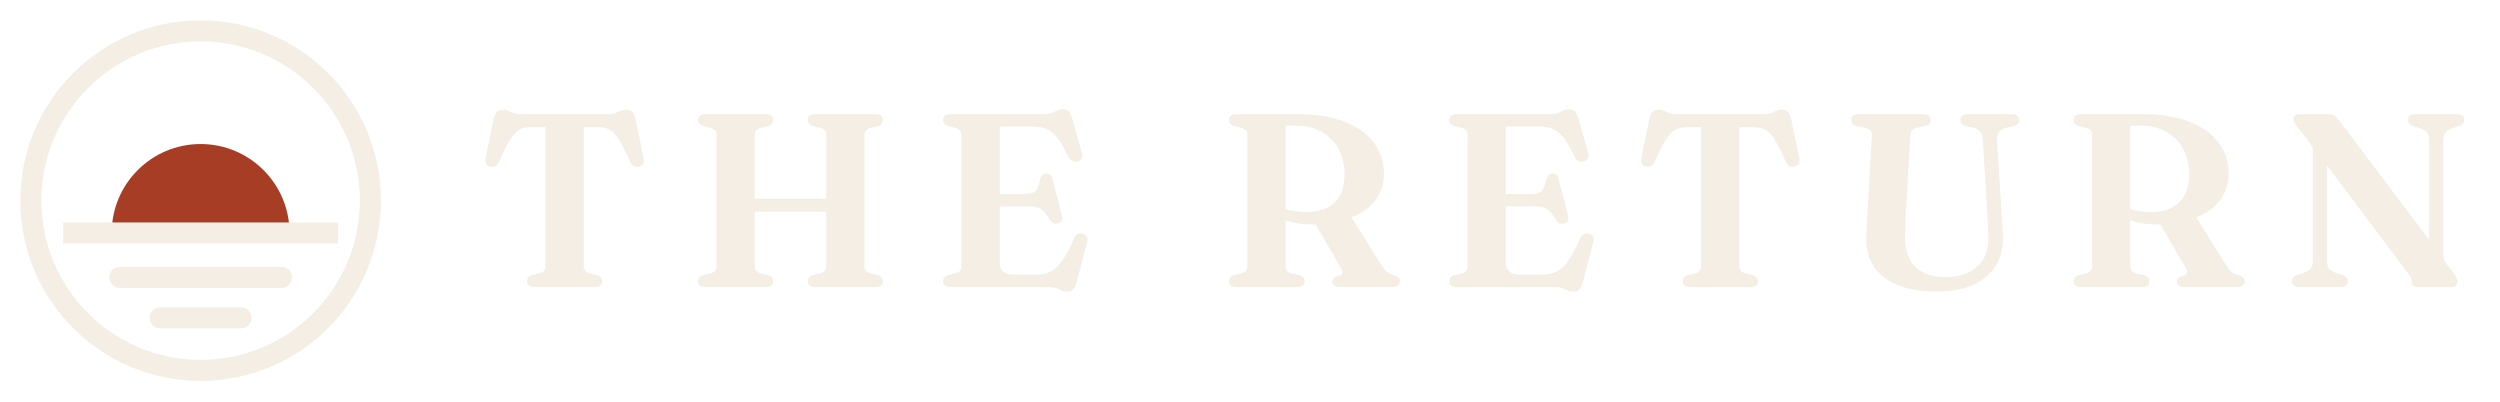
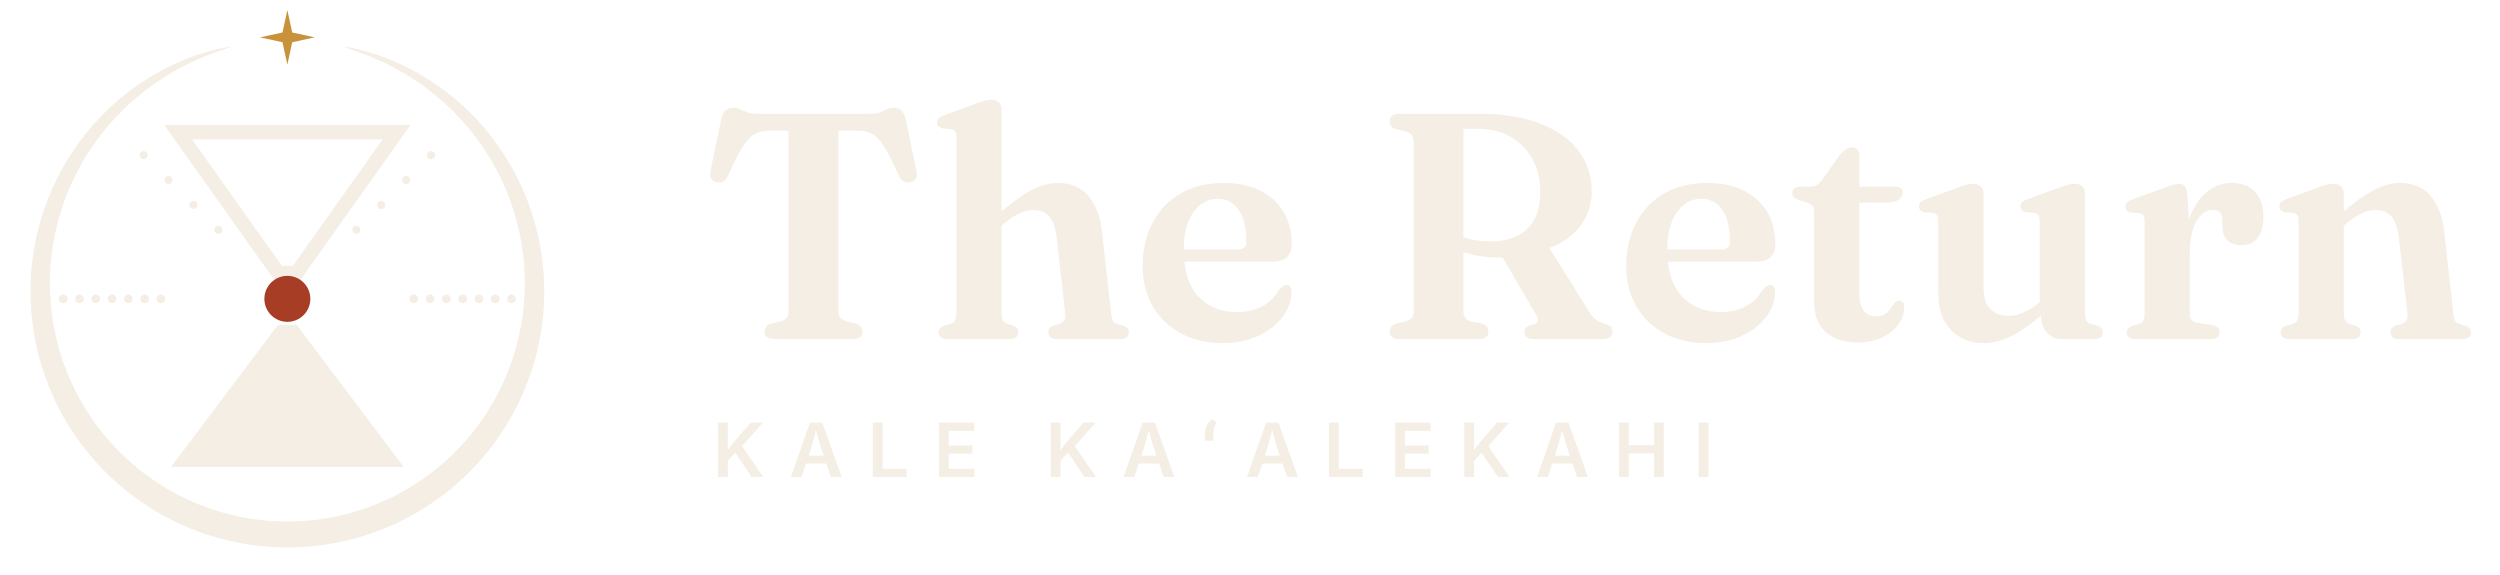
- <svg xmlns="http://www.w3.org/2000/svg" width="648" height="104" viewBox="0 0 648 104">
-   <circle cx="52" cy="52.0" r="44" fill="none" stroke="#F4EEE4" stroke-width="5.448" />
-   <path d="M28.952 60.381 A23.048 23.048 0 0 1 75.048 60.381 Z" fill="#A63D24" />
-   <line x1="16.381" y1="60.381" x2="87.619" y2="60.381" stroke="#F4EEE4" stroke-width="5.448" />
-   <line x1="31.048" y1="71.905" x2="72.952" y2="71.905" stroke="#F4EEE4" stroke-width="5.448" stroke-linecap="round" />
-   <line x1="41.524" y1="82.381" x2="62.476" y2="82.381" stroke="#F4EEE4" stroke-width="5.448" stroke-linecap="round" />
-   <path transform="translate(124,74.4)" d="M11.072 -44.8H33.6Q34.784 -44.8 35.552 -45.104Q36.32 -45.408 36.912 -45.696Q37.504 -45.984 38.208 -45.984Q39.264 -45.984 39.808 -45.472Q40.352 -44.96 40.672 -43.744L42.816 -33.408Q43.008 -32.512 42.688 -31.936Q42.368 -31.36 41.6 -31.2Q40.864 -31.072 40.304 -31.344Q39.744 -31.616 39.36 -32.416Q37.696 -36.16 36.496 -38.096Q35.296 -40.032 34.096 -40.736Q32.896 -41.44 31.2 -41.44H27.296V-5.344Q27.296 -4.64 27.712 -4.192Q28.128 -3.744 28.896 -3.52L30.72 -3.104Q32.064 -2.688 32.064 -1.472Q32.064 0.0 30.112 0.0H14.528Q13.568 0.0 13.088 -0.4Q12.608 -0.8 12.608 -1.472Q12.608 -2.688 13.952 -3.104L15.776 -3.52Q16.576 -3.744 16.976 -4.192Q17.376 -4.64 17.376 -5.344V-41.44H13.472Q11.808 -41.44 10.592 -40.736Q9.376 -40.032 8.176 -38.096Q6.976 -36.16 5.312 -32.416Q4.928 -31.616 4.368 -31.344Q3.808 -31.072 3.072 -31.2Q2.304 -31.36 2.0 -31.936Q1.696 -32.512 1.856 -33.408L4.0 -43.744Q4.32 -44.96 4.864 -45.472Q5.408 -45.984 6.464 -45.984Q7.168 -45.984 7.76 -45.696Q8.352 -45.408 9.12 -45.104Q9.888 -44.8 11.072 -44.8Z M71.616 -5.344Q71.616 -4.64 72.032 -4.192Q72.448 -3.744 73.216 -3.52L75.04 -3.104Q76.384 -2.688 76.384 -1.472Q76.384 -0.8 75.92 -0.4Q75.456 0.0 74.464 0.0H58.88Q57.888 0.0 57.424 -0.4Q56.96 -0.8 56.96 -1.472Q56.96 -2.688 58.304 -3.104L60.128 -3.52Q60.928 -3.744 61.328 -4.192Q61.728 -4.64 61.728 -5.344V-39.456Q61.728 -40.16 61.328 -40.608Q60.928 -41.056 60.128 -41.28L58.304 -41.696Q56.96 -42.112 56.96 -43.328Q56.96 -44.032 57.424 -44.416Q57.888 -44.8 58.88 -44.8H74.464Q75.456 -44.8 75.92 -44.416Q76.384 -44.032 76.384 -43.328Q76.384 -42.112 75.04 -41.696L73.216 -41.28Q72.448 -41.056 72.032 -40.608Q71.616 -40.16 71.616 -39.456V-22.88H90.144V-39.456Q90.144 -40.16 89.744 -40.608Q89.344 -41.056 88.544 -41.28L86.72 -41.696Q85.376 -42.112 85.376 -43.328Q85.376 -44.032 85.856 -44.416Q86.336 -44.8 87.328 -44.8H102.912Q103.904 -44.8 104.368 -44.416Q104.832 -44.032 104.832 -43.328Q104.832 -42.112 103.488 -41.696L101.664 -41.28Q100.896 -41.056 100.48 -40.608Q100.064 -40.16 100.064 -39.456V-5.344Q100.064 -4.64 100.48 -4.192Q100.896 -3.744 101.664 -3.52L103.488 -3.104Q104.832 -2.688 104.832 -1.472Q104.832 -0.8 104.368 -0.4Q103.904 0.0 102.912 0.0H87.328Q86.336 0.0 85.856 -0.4Q85.376 -0.8 85.376 -1.472Q85.376 -2.688 86.72 -3.104L88.544 -3.52Q89.344 -3.744 89.744 -4.192Q90.144 -4.64 90.144 -5.344V-19.552H71.616Z M120.448 -43.328Q120.448 -44.032 120.928 -44.416Q121.408 -44.8 122.4 -44.8H146.72Q147.872 -44.8 148.624 -45.12Q149.376 -45.44 150.032 -45.76Q150.688 -46.08 151.552 -46.08Q152.512 -46.08 153.008 -45.536Q153.504 -44.992 153.888 -43.744L156.448 -34.752Q156.672 -33.952 156.416 -33.408Q156.16 -32.864 155.456 -32.64Q154.656 -32.384 154.016 -32.672Q153.376 -32.96 152.96 -33.76Q151.744 -36.256 150.704 -37.808Q149.664 -39.36 148.608 -40.176Q147.552 -40.992 146.32 -41.296Q145.088 -41.6 143.456 -41.6H135.136V-24.096H141.568Q143.552 -24.096 144.368 -24.864Q145.184 -25.632 145.6 -27.872Q145.792 -28.64 146.192 -29.024Q146.592 -29.408 147.2 -29.44Q148.416 -29.504 148.768 -28.064L151.232 -18.56Q151.424 -17.728 151.216 -17.232Q151.008 -16.736 150.336 -16.512Q149.696 -16.32 149.136 -16.512Q148.576 -16.704 148.192 -17.312Q147.328 -18.784 146.576 -19.568Q145.824 -20.352 144.896 -20.64Q143.968 -20.928 142.528 -20.928H135.136V-6.368Q135.136 -4.768 136.032 -3.984Q136.928 -3.2 138.752 -3.2H144.384Q146.56 -3.2 148.16 -3.92Q149.76 -4.64 151.216 -6.672Q152.672 -8.704 154.432 -12.704Q154.752 -13.44 155.296 -13.696Q155.84 -13.952 156.544 -13.856Q157.344 -13.728 157.68 -13.152Q158.016 -12.576 157.792 -11.712L155.04 -1.184Q154.72 0.032 154.176 0.608Q153.632 1.184 152.576 1.184Q151.84 1.184 151.184 0.88Q150.528 0.576 149.76 0.288Q148.992 0.0 147.872 0.0H122.4Q121.408 0.0 120.928 -0.4Q120.448 -0.8 120.448 -1.472Q120.448 -2.688 121.792 -3.104L123.616 -3.52Q124.416 -3.744 124.816 -4.192Q125.216 -4.64 125.216 -5.344V-39.456Q125.216 -40.16 124.816 -40.608Q124.416 -41.056 123.616 -41.28L121.792 -41.696Q120.448 -42.112 120.448 -43.328Z  M234.72 -29.408Q234.72 -26.336 233.344 -23.84Q231.968 -21.344 229.44 -19.68Q228.032 -18.72 226.304 -18.112L234.24 -5.376Q234.848 -4.448 235.472 -3.936Q236.096 -3.424 237.152 -3.104Q238.144 -2.816 238.496 -2.448Q238.848 -2.08 238.848 -1.472Q238.848 -0.8 238.352 -0.4Q237.856 0.0 236.864 0.0H223.232Q221.344 0.0 221.344 -1.472Q221.344 -1.888 221.568 -2.176Q221.792 -2.464 222.272 -2.688L223.2 -2.944Q223.904 -3.232 224.0 -3.68Q224.096 -4.128 223.616 -4.928L217.024 -16.224Q216.672 -16.224 216.32 -16.224Q214.336 -16.224 212.528 -16.496Q210.72 -16.768 209.216 -17.312V-5.344Q209.216 -4.64 209.568 -4.192Q209.92 -3.744 210.624 -3.52L212.832 -3.104Q213.6 -2.816 213.888 -2.448Q214.176 -2.08 214.176 -1.472Q214.176 0.0 212.256 0.0H196.48Q195.488 0.0 195.024 -0.4Q194.56 -0.8 194.56 -1.472Q194.56 -2.688 195.904 -3.104L197.728 -3.52Q198.496 -3.744 198.912 -4.192Q199.328 -4.64 199.328 -5.344V-39.456Q199.328 -40.16 198.912 -40.608Q198.496 -41.056 197.728 -41.28L195.904 -41.696Q194.56 -42.112 194.56 -43.328Q194.56 -44.032 195.024 -44.416Q195.488 -44.8 196.48 -44.8H212.384Q219.584 -44.8 224.56 -42.832Q229.536 -40.864 232.128 -37.392Q234.72 -33.92 234.72 -29.408ZM209.216 -20.224Q210.336 -19.84 211.616 -19.648Q213.056 -19.424 214.656 -19.424Q219.296 -19.424 221.904 -21.92Q224.512 -24.416 224.512 -29.28Q224.512 -32.928 222.96 -35.76Q221.408 -38.592 218.608 -40.208Q215.808 -41.824 212.032 -41.824H209.216Z M251.648 -43.328Q251.648 -44.032 252.128 -44.416Q252.608 -44.8 253.6 -44.8H277.92Q279.072 -44.8 279.824 -45.12Q280.576 -45.44 281.232 -45.76Q281.888 -46.08 282.752 -46.08Q283.712 -46.08 284.208 -45.536Q284.704 -44.992 285.088 -43.744L287.648 -34.752Q287.872 -33.952 287.616 -33.408Q287.36 -32.864 286.656 -32.64Q285.856 -32.384 285.216 -32.672Q284.576 -32.96 284.16 -33.76Q282.944 -36.256 281.904 -37.808Q280.864 -39.36 279.808 -40.176Q278.752 -40.992 277.52 -41.296Q276.288 -41.6 274.656 -41.6H266.336V-24.096H272.768Q274.752 -24.096 275.568 -24.864Q276.384 -25.632 276.8 -27.872Q276.992 -28.64 277.392 -29.024Q277.792 -29.408 278.4 -29.44Q279.616 -29.504 279.968 -28.064L282.432 -18.56Q282.624 -17.728 282.416 -17.232Q282.208 -16.736 281.536 -16.512Q280.896 -16.32 280.336 -16.512Q279.776 -16.704 279.392 -17.312Q278.528 -18.784 277.776 -19.568Q277.024 -20.352 276.096 -20.64Q275.168 -20.928 273.728 -20.928H266.336V-6.368Q266.336 -4.768 267.232 -3.984Q268.128 -3.2 269.952 -3.2H275.584Q277.76 -3.2 279.36 -3.92Q280.96 -4.64 282.416 -6.672Q283.872 -8.704 285.632 -12.704Q285.952 -13.44 286.496 -13.696Q287.04 -13.952 287.744 -13.856Q288.544 -13.728 288.88 -13.152Q289.216 -12.576 288.992 -11.712L286.24 -1.184Q285.92 0.032 285.376 0.608Q284.832 1.184 283.776 1.184Q283.04 1.184 282.384 0.88Q281.728 0.576 280.96 0.288Q280.192 0.0 279.072 0.0H253.6Q252.608 0.0 252.128 -0.4Q251.648 -0.8 251.648 -1.472Q251.648 -2.688 252.992 -3.104L254.816 -3.52Q255.616 -3.744 256.016 -4.192Q256.416 -4.64 256.416 -5.344V-39.456Q256.416 -40.16 256.016 -40.608Q255.616 -41.056 254.816 -41.28L252.992 -41.696Q251.648 -42.112 251.648 -43.328Z M310.624 -44.8H333.152Q334.336 -44.8 335.104 -45.104Q335.872 -45.408 336.464 -45.696Q337.056 -45.984 337.76 -45.984Q338.816 -45.984 339.36 -45.472Q339.904 -44.96 340.224 -43.744L342.368 -33.408Q342.56 -32.512 342.24 -31.936Q341.92 -31.36 341.152 -31.2Q340.416 -31.072 339.856 -31.344Q339.296 -31.616 338.912 -32.416Q337.248 -36.16 336.048 -38.096Q334.848 -40.032 333.648 -40.736Q332.448 -41.44 330.752 -41.44H326.848V-5.344Q326.848 -4.64 327.264 -4.192Q327.68 -3.744 328.448 -3.52L330.272 -3.104Q331.616 -2.688 331.616 -1.472Q331.616 0.0 329.664 0.0H314.08Q313.12 0.0 312.64 -0.4Q312.16 -0.8 312.16 -1.472Q312.16 -2.688 313.504 -3.104L315.328 -3.52Q316.128 -3.744 316.528 -4.192Q316.928 -4.64 316.928 -5.344V-41.44H313.024Q311.36 -41.44 310.144 -40.736Q308.928 -40.032 307.728 -38.096Q306.528 -36.16 304.864 -32.416Q304.48 -31.616 303.92 -31.344Q303.36 -31.072 302.624 -31.2Q301.856 -31.36 301.552 -31.936Q301.248 -32.512 301.408 -33.408L303.552 -43.744Q303.872 -44.96 304.416 -45.472Q304.96 -45.984 306.016 -45.984Q306.72 -45.984 307.312 -45.696Q307.904 -45.408 308.672 -45.104Q309.44 -44.8 310.624 -44.8Z M391.104 -19.168 389.952 -38.112Q389.888 -39.488 389.28 -40.256Q388.672 -41.024 387.392 -41.312L385.888 -41.632Q384.896 -41.888 384.512 -42.288Q384.128 -42.688 384.128 -43.328Q384.128 -44.0 384.608 -44.4Q385.088 -44.8 385.984 -44.8H397.536Q398.432 -44.8 398.912 -44.4Q399.392 -44.0 399.392 -43.328Q399.392 -42.656 398.992 -42.272Q398.592 -41.888 397.632 -41.632L396.224 -41.344Q394.624 -40.96 394.08 -40.112Q393.536 -39.264 393.632 -37.888L394.816 -19.2Q394.944 -17.568 395.024 -16.0Q395.104 -14.432 395.136 -12.736Q395.232 -8.736 393.344 -5.6Q391.456 -2.464 387.632 -0.656Q383.808 1.152 377.952 1.152Q371.872 1.152 367.792 -0.544Q363.712 -2.24 361.68 -5.344Q359.648 -8.448 359.712 -12.64Q359.712 -13.408 359.776 -14.56Q359.84 -15.712 359.92 -17.232Q360.0 -18.752 360.128 -20.576L361.184 -39.264Q361.248 -40.192 360.784 -40.656Q360.32 -41.12 359.2 -41.312L357.568 -41.632Q355.808 -42.016 355.808 -43.296Q355.808 -44.0 356.288 -44.4Q356.768 -44.8 357.696 -44.8H374.56Q375.456 -44.8 375.936 -44.4Q376.416 -44.0 376.416 -43.296Q376.416 -42.656 376.016 -42.256Q375.616 -41.856 374.656 -41.632L372.992 -41.312Q372.064 -41.152 371.632 -40.688Q371.2 -40.224 371.136 -39.328L370.08 -20.608Q369.952 -18.4 369.888 -16.576Q369.824 -14.752 369.792 -13.344Q369.728 -7.808 372.496 -5.184Q375.264 -2.56 380.192 -2.56Q383.712 -2.56 386.24 -3.792Q388.768 -5.024 390.112 -7.312Q391.456 -9.6 391.392 -12.768Q391.328 -14.976 391.264 -16.448Q391.2 -17.92 391.104 -19.168Z M453.664 -29.408Q453.664 -26.336 452.288 -23.84Q450.912 -21.344 448.384 -19.68Q446.976 -18.72 445.248 -18.112L453.184 -5.376Q453.792 -4.448 454.416 -3.936Q455.04 -3.424 456.096 -3.104Q457.088 -2.816 457.44 -2.448Q457.792 -2.08 457.792 -1.472Q457.792 -0.8 457.296 -0.4Q456.8 0.0 455.808 0.0H442.176Q440.288 0.0 440.288 -1.472Q440.288 -1.888 440.512 -2.176Q440.736 -2.464 441.216 -2.688L442.144 -2.944Q442.848 -3.232 442.944 -3.68Q443.04 -4.128 442.56 -4.928L435.968 -16.224Q435.616 -16.224 435.264 -16.224Q433.28 -16.224 431.472 -16.496Q429.664 -16.768 428.16 -17.312V-5.344Q428.16 -4.64 428.512 -4.192Q428.864 -3.744 429.568 -3.52L431.776 -3.104Q432.544 -2.816 432.832 -2.448Q433.12 -2.08 433.12 -1.472Q433.12 0.0 431.2 0.0H415.424Q414.432 0.0 413.968 -0.4Q413.504 -0.8 413.504 -1.472Q413.504 -2.688 414.848 -3.104L416.672 -3.52Q417.44 -3.744 417.856 -4.192Q418.272 -4.64 418.272 -5.344V-39.456Q418.272 -40.16 417.856 -40.608Q417.44 -41.056 416.672 -41.28L414.848 -41.696Q413.504 -42.112 413.504 -43.328Q413.504 -44.032 413.968 -44.416Q414.432 -44.8 415.424 -44.8H431.328Q438.528 -44.8 443.504 -42.832Q448.48 -40.864 451.072 -37.392Q453.664 -33.92 453.664 -29.408ZM428.16 -20.224Q429.28 -19.84 430.56 -19.648Q432 -19.424 433.6 -19.424Q438.24 -19.424 440.848 -21.92Q443.456 -24.416 443.456 -29.28Q443.456 -32.928 441.904 -35.76Q440.352 -38.592 437.552 -40.208Q434.752 -41.824 430.976 -41.824H428.16Z M484.576 -1.472Q484.576 -0.8 484.112 -0.416Q483.648 -0.032 482.624 0.0H472Q471.008 -0.032 470.512 -0.416Q470.016 -0.8 470.016 -1.472Q470.016 -2.592 471.424 -3.136L472.928 -3.584Q474.4 -4.128 474.944 -4.8Q475.488 -5.472 475.488 -6.976V-34.816Q475.488 -35.84 475.232 -36.48Q474.976 -37.12 474.048 -38.24L471.36 -41.632Q470.848 -42.336 470.656 -42.72Q470.464 -43.104 470.464 -43.488Q470.464 -44.128 470.896 -44.464Q471.328 -44.8 472.064 -44.8H479.392Q480.352 -44.8 480.976 -44.464Q481.6 -44.128 482.272 -43.232L505.632 -12.224V-37.824Q505.632 -39.296 505.136 -39.984Q504.64 -40.672 503.072 -41.216L501.568 -41.664Q500.16 -42.272 500.16 -43.328Q500.16 -44.032 500.64 -44.416Q501.12 -44.8 502.112 -44.8H512.736Q513.76 -44.8 514.24 -44.416Q514.72 -44.032 514.72 -43.328Q514.72 -42.24 513.312 -41.664L511.808 -41.216Q510.336 -40.704 509.808 -40.032Q509.28 -39.36 509.28 -37.824V-9.152Q509.28 -8.128 509.456 -7.392Q509.632 -6.656 510.112 -6.016L512.096 -3.424Q512.672 -2.624 512.816 -2.224Q512.96 -1.824 512.96 -1.408Q512.96 -0.768 512.512 -0.384Q512.064 0.0 511.264 0.0H502.752Q501.216 0.0 501.216 -1.216Q501.216 -1.728 501.024 -2.192Q500.832 -2.656 499.904 -3.904L479.136 -31.552V-6.976Q479.136 -5.536 479.632 -4.848Q480.128 -4.16 481.664 -3.584L483.168 -3.136Q484.576 -2.56 484.576 -1.472Z" fill="#F4EEE4" />
+ <svg xmlns="http://www.w3.org/2000/svg" width="870" height="200" viewBox="0 0 870 200">
+   <g transform="translate(0,0) scale(1.0)">
+     <circle cx="22.00" cy="104.00" r="1.5" fill="#F4EEE4" />
+     <circle cx="27.67" cy="104.00" r="1.5" fill="#F4EEE4" />
+     <circle cx="33.33" cy="104.00" r="1.5" fill="#F4EEE4" />
+     <circle cx="39.00" cy="104.00" r="1.5" fill="#F4EEE4" />
+     <circle cx="44.67" cy="104.00" r="1.5" fill="#F4EEE4" />
+     <circle cx="50.33" cy="104.00" r="1.5" fill="#F4EEE4" />
+     <circle cx="56.00" cy="104.00" r="1.5" fill="#F4EEE4" />
+     <circle cx="144.00" cy="104.00" r="1.5" fill="#F4EEE4" />
+     <circle cx="149.67" cy="104.00" r="1.5" fill="#F4EEE4" />
+     <circle cx="155.33" cy="104.00" r="1.5" fill="#F4EEE4" />
+     <circle cx="161.00" cy="104.00" r="1.5" fill="#F4EEE4" />
+     <circle cx="166.67" cy="104.00" r="1.5" fill="#F4EEE4" />
+     <circle cx="172.33" cy="104.00" r="1.5" fill="#F4EEE4" />
+     <circle cx="178.00" cy="104.00" r="1.5" fill="#F4EEE4" />
+     <circle cx="50.00" cy="54.00" r="1.4" fill="#F4EEE4" />
+     <circle cx="58.67" cy="62.67" r="1.4" fill="#F4EEE4" />
+     <circle cx="67.33" cy="71.33" r="1.4" fill="#F4EEE4" />
+     <circle cx="76.00" cy="80.00" r="1.4" fill="#F4EEE4" />
+     <circle cx="150.00" cy="54.00" r="1.4" fill="#F4EEE4" />
+     <circle cx="141.33" cy="62.67" r="1.4" fill="#F4EEE4" />
+     <circle cx="132.67" cy="71.33" r="1.4" fill="#F4EEE4" />
+     <circle cx="124.00" cy="80.00" r="1.4" fill="#F4EEE4" />
+     <path d="M119.35,16.20 L121.43,16.49 L123.49,16.90 L125.53,17.39 L127.56,17.94 L129.58,18.54 L131.59,19.20 L133.57,19.91 L135.54,20.67 L137.49,21.49 L139.42,22.35 L141.33,23.27 L143.22,24.23 L145.08,25.24 L146.92,26.30 L148.73,27.41 L150.52,28.56 L152.28,29.76 L154.01,31.00 L155.71,32.28 L157.37,33.61 L159.01,34.98 L160.61,36.39 L162.18,37.84 L163.71,39.33 L165.21,40.86 L166.67,42.42 L168.09,44.02 L169.47,45.66 L170.81,47.33 L172.11,49.04 L173.37,50.78 L174.58,52.55 L175.75,54.35 L176.88,56.18 L177.97,58.03 L179.00,59.92 L180.00,61.83 L180.94,63.77 L181.84,65.72 L182.69,67.71 L183.49,69.71 L184.24,71.73 L184.94,73.77 L185.59,75.83 L186.20,77.91 L186.75,80.00 L187.25,82.10 L187.69,84.22 L188.09,86.35 L188.43,88.49 L188.72,90.64 L188.96,92.79 L189.15,94.95 L189.28,97.12 L189.36,99.29 L189.38,101.46 L189.36,103.63 L189.28,105.80 L189.14,107.97 L188.96,110.14 L188.71,112.30 L188.42,114.45 L188.07,116.60 L187.67,118.74 L187.22,120.87 L186.72,122.99 L186.16,125.10 L185.55,127.19 L184.89,129.27 L184.18,131.34 L183.42,133.38 L182.61,135.41 L181.75,137.41 L180.84,139.40 L179.88,141.36 L178.87,143.30 L177.82,145.22 L176.72,147.10 L175.57,148.97 L174.38,150.80 L173.14,152.60 L171.86,154.38 L170.53,156.12 L169.16,157.83 L167.75,159.50 L166.30,161.14 L164.81,162.75 L163.28,164.32 L161.71,165.85 L160.10,167.34 L158.46,168.79 L156.78,170.20 L155.07,171.57 L153.32,172.90 L151.54,174.18 L149.73,175.42 L147.89,176.62 L146.02,177.77 L144.13,178.88 L142.20,179.93 L140.26,180.95 L138.28,181.91 L136.28,182.82 L134.27,183.69 L132.23,184.50 L130.17,185.27 L128.09,185.98 L125.99,186.65 L123.88,187.26 L121.76,187.82 L119.62,188.32 L117.47,188.78 L115.31,189.18 L113.14,189.53 L110.96,189.83 L108.78,190.07 L106.59,190.26 L104.39,190.39 L102.20,190.47 L100.00,190.50 L97.80,190.47 L95.61,190.39 L93.41,190.26 L91.22,190.07 L89.04,189.83 L86.86,189.53 L84.69,189.18 L82.53,188.78 L80.38,188.32 L78.24,187.82 L76.12,187.26 L74.01,186.65 L71.91,185.98 L69.83,185.27 L67.77,184.50 L65.73,183.69 L63.72,182.82 L61.72,181.91 L59.74,180.95 L57.80,179.93 L55.87,178.88 L53.98,177.77 L52.11,176.62 L50.27,175.42 L48.46,174.18 L46.68,172.90 L44.93,171.57 L43.22,170.20 L41.54,168.79 L39.90,167.34 L38.29,165.85 L36.72,164.32 L35.19,162.75 L33.70,161.14 L32.25,159.50 L30.84,157.83 L29.47,156.12 L28.14,154.38 L26.86,152.60 L25.62,150.80 L24.43,148.97 L23.28,147.10 L22.18,145.22 L21.13,143.30 L20.12,141.36 L19.16,139.40 L18.25,137.41 L17.39,135.41 L16.58,133.38 L15.82,131.34 L15.11,129.27 L14.45,127.19 L13.84,125.10 L13.28,122.99 L12.78,120.87 L12.33,118.74 L11.93,116.60 L11.58,114.45 L11.29,112.30 L11.04,110.14 L10.86,107.97 L10.72,105.80 L10.64,103.63 L10.62,101.46 L10.64,99.29 L10.72,97.12 L10.85,94.95 L11.04,92.79 L11.28,90.64 L11.57,88.49 L11.91,86.35 L12.31,84.22 L12.75,82.10 L13.25,80.00 L13.80,77.91 L14.41,75.83 L15.06,73.77 L15.76,71.73 L16.51,69.71 L17.31,67.71 L18.16,65.72 L19.06,63.77 L20.00,61.83 L21.00,59.92 L22.03,58.03 L23.12,56.18 L24.25,54.35 L25.42,52.55 L26.63,50.78 L27.89,49.04 L29.19,47.33 L30.53,45.66 L31.91,44.02 L33.33,42.42 L34.79,40.86 L36.29,39.33 L37.82,37.84 L39.39,36.39 L40.99,34.98 L42.63,33.61 L44.29,32.28 L45.99,31.00 L47.72,29.76 L49.48,28.56 L51.27,27.41 L53.08,26.30 L54.92,25.24 L56.78,24.23 L58.67,23.27 L60.58,22.35 L62.51,21.49 L64.46,20.67 L66.43,19.91 L68.41,19.20 L70.42,18.54 L72.44,17.94 L74.47,17.39 L76.51,16.90 L78.57,16.49 L80.65,16.20 L80.65,16.20 L78.68,16.91 L76.70,17.58 L74.74,18.28 L72.80,19.02 L70.87,19.79 L68.97,20.61 L67.08,21.46 L65.22,22.36 L63.38,23.30 L61.56,24.28 L59.77,25.30 L58.00,26.36 L56.26,27.47 L54.55,28.61 L52.86,29.79 L51.21,31.01 L49.59,32.26 L48.00,33.56 L46.44,34.89 L44.91,36.25 L43.42,37.65 L41.96,39.09 L40.54,40.56 L39.15,42.06 L37.81,43.59 L36.49,45.15 L35.22,46.74 L33.99,48.37 L32.80,50.01 L31.64,51.69 L30.53,53.39 L29.46,55.12 L28.44,56.87 L27.45,58.65 L26.51,60.44 L25.61,62.26 L24.76,64.10 L23.95,65.96 L23.19,67.83 L22.47,69.72 L21.80,71.63 L21.18,73.55 L20.60,75.48 L20.07,77.43 L19.58,79.39 L19.14,81.36 L18.75,83.33 L18.41,85.32 L18.12,87.31 L17.87,89.31 L17.67,91.31 L17.52,93.32 L17.42,95.32 L17.37,97.33 L17.36,99.34 L17.41,101.35 L17.50,103.35 L17.64,105.35 L17.83,107.35 L18.06,109.34 L18.34,111.32 L18.67,113.29 L19.05,115.26 L19.48,117.21 L19.95,119.16 L20.46,121.09 L21.03,123.01 L21.64,124.91 L22.29,126.80 L22.99,128.67 L23.73,130.52 L24.52,132.35 L25.35,134.16 L26.23,135.96 L27.14,137.73 L28.10,139.47 L29.10,141.20 L30.14,142.89 L31.22,144.56 L32.34,146.21 L33.50,147.83 L34.70,149.42 L35.94,150.97 L37.21,152.50 L38.52,154.00 L39.86,155.46 L41.24,156.90 L42.65,158.29 L44.09,159.66 L45.57,160.98 L47.08,162.28 L48.61,163.53 L50.18,164.75 L51.78,165.93 L53.40,167.07 L55.05,168.17 L56.73,169.23 L58.43,170.25 L60.15,171.23 L61.90,172.17 L63.67,173.06 L65.46,173.91 L67.26,174.72 L69.09,175.49 L70.94,176.21 L72.80,176.88 L74.68,177.51 L76.57,178.10 L78.47,178.64 L80.39,179.13 L82.32,179.58 L84.26,179.98 L86.21,180.34 L88.16,180.65 L90.13,180.91 L92.09,181.12 L94.07,181.29 L96.04,181.40 L98.02,181.48 L100.00,181.50 L101.98,181.48 L103.96,181.40 L105.93,181.29 L107.91,181.12 L109.87,180.91 L111.84,180.65 L113.79,180.34 L115.74,179.98 L117.68,179.58 L119.61,179.13 L121.53,178.64 L123.43,178.10 L125.32,177.51 L127.20,176.88 L129.06,176.21 L130.91,175.49 L132.74,174.72 L134.54,173.91 L136.33,173.06 L138.10,172.17 L139.85,171.23 L141.57,170.25 L143.27,169.23 L144.95,168.17 L146.60,167.07 L148.22,165.93 L149.82,164.75 L151.39,163.53 L152.92,162.28 L154.43,160.98 L155.91,159.66 L157.35,158.29 L158.76,156.90 L160.14,155.46 L161.48,154.00 L162.79,152.50 L164.06,150.97 L165.30,149.42 L166.50,147.83 L167.66,146.21 L168.78,144.56 L169.86,142.89 L170.90,141.20 L171.90,139.47 L172.86,137.73 L173.77,135.96 L174.65,134.16 L175.48,132.35 L176.27,130.52 L177.01,128.67 L177.71,126.80 L178.36,124.91 L178.97,123.01 L179.54,121.09 L180.05,119.16 L180.52,117.21 L180.95,115.26 L181.33,113.29 L181.66,111.32 L181.94,109.34 L182.17,107.35 L182.36,105.35 L182.50,103.35 L182.59,101.35 L182.64,99.34 L182.63,97.33 L182.58,95.32 L182.48,93.32 L182.33,91.31 L182.13,89.31 L181.88,87.31 L181.59,85.32 L181.25,83.33 L180.86,81.36 L180.42,79.39 L179.93,77.43 L179.40,75.48 L178.82,73.55 L178.20,71.63 L177.53,69.72 L176.81,67.83 L176.05,65.96 L175.24,64.10 L174.39,62.26 L173.49,60.44 L172.55,58.65 L171.56,56.87 L170.54,55.12 L169.47,53.39 L168.36,51.69 L167.20,50.01 L166.01,48.37 L164.78,46.74 L163.51,45.15 L162.19,43.59 L160.85,42.06 L159.46,40.56 L158.04,39.09 L156.58,37.65 L155.09,36.25 L153.56,34.89 L152.00,33.56 L150.41,32.26 L148.79,31.01 L147.14,29.79 L145.45,28.61 L143.74,27.47 L142.00,26.36 L140.23,25.30 L138.44,24.28 L136.62,23.30 L134.78,22.36 L132.92,21.46 L131.03,20.61 L129.13,19.79 L127.20,19.02 L125.26,18.28 L123.30,17.58 L121.32,16.91 L119.35,16.20 Z" fill="#F4EEE4" />
+     <path d="M100.00,3.50 L101.70,11.30 L109.50,13.00 L101.70,14.70 L100.00,22.50 L98.30,14.70 L90.50,13.00 L98.30,11.30 Z" fill="#C8923A" />
+     <path d="M62,46 L138,46 L103.2,95 L96.8,95 Z" fill="none" stroke="#F4EEE4" stroke-width="5" stroke-linejoin="miter" stroke-miterlimit="10" />
+     <path d="M96.8,113 L103.2,113 L140.5,162.5 L59.5,162.5 Z" fill="#F4EEE4" />
+     <circle cx="100" cy="104" r="8" fill="#A63D24" />
+   </g>
+   <path d="M263.376 39.6H302.8Q304.872 39.6 306.216 39.068Q307.56 38.536 308.596 38.032Q309.632 37.528 310.864 37.528Q312.712 37.528 313.664 38.424Q314.616 39.32 315.176 41.448L318.928 59.536Q319.264 61.104 318.704 62.112Q318.144 63.12 316.8 63.4Q315.512 63.624 314.532 63.148Q313.552 62.672 312.88 61.272Q309.968 54.72 307.868 51.332Q305.768 47.944 303.668 46.712Q301.568 45.48 298.6 45.48H291.768V108.648Q291.768 109.88 292.496 110.664Q293.224 111.448 294.568 111.84L297.76 112.568Q300.112 113.296 300.112 115.424Q300.112 118.0 296.696 118.0H269.424Q267.744 118.0 266.904 117.3Q266.064 116.6 266.064 115.424Q266.064 113.296 268.416 112.568L271.608 111.84Q273.008 111.448 273.708 110.664Q274.408 109.88 274.408 108.648V45.48H267.576Q264.664 45.48 262.536 46.712Q260.408 47.944 258.308 51.332Q256.208 54.72 253.296 61.272Q252.624 62.672 251.644 63.148Q250.664 63.624 249.376 63.4Q248.032 63.12 247.5 62.112Q246.968 61.104 247.248 59.536L251.0 41.448Q251.56 39.32 252.512 38.424Q253.464 37.528 255.312 37.528Q256.544 37.528 257.58 38.032Q258.616 38.536 259.96 39.068Q261.304 39.6 263.376 39.6ZM348.552 38.312V73.592Q354.32 68.664 358.576 66.368Q363.616 63.68 368.152 63.68Q375.04 63.68 378.848 68.3Q382.656 72.92 383.496 80.592L386.632 108.872Q386.8 110.72 387.248 111.56Q387.696 112.4 388.76 112.736L390.72 113.296Q391.784 113.688 392.288 114.276Q392.792 114.864 392.792 115.704Q392.792 116.768 392.064 117.384Q391.336 118.0 389.712 118.0H367.872Q364.792 118.0 364.792 115.536Q364.792 114.024 366.528 113.296L368.656 112.736Q369.72 112.344 370.308 111.504Q370.896 110.664 370.672 108.872L367.76 82.888Q367.2 78.016 365.268 75.552Q363.336 73.088 359.584 73.088Q357.232 73.088 354.628 74.32Q352.024 75.552 349.112 78.016L348.552 78.52V109.04Q348.552 110.776 349.056 111.56Q349.56 112.344 350.568 112.736L352.584 113.296Q354.376 114.024 354.376 115.536Q354.376 118.0 351.24 118.0H329.624Q328.056 118.0 327.328 117.384Q326.6 116.768 326.6 115.704Q326.6 114.864 327.076 114.276Q327.552 113.688 328.672 113.296L330.856 112.736Q331.864 112.344 332.34 111.56Q332.816 110.776 332.816 109.04V47.72Q332.816 46.32 332.396 45.704Q331.976 45.088 331.024 44.92L328.056 44.696Q327.048 44.416 326.6 43.912Q326.152 43.408 326.152 42.624Q326.152 41.728 326.684 41.168Q327.216 40.608 328.728 40.048L339.144 36.24Q341.272 35.456 342.56 35.092Q343.848 34.728 345.024 34.728Q346.76 34.728 347.656 35.708Q348.552 36.688 348.552 38.312ZM449.52 84.904Q449.52 87.872 447.84 89.468Q446.16 91.064 442.912 91.064H412.168Q412.952 98.848 417.04 103.16Q422.08 108.592 430.536 108.592Q435.464 108.592 439.188 106.632Q442.912 104.672 444.984 101.032Q445.992 99.912 446.58 99.52Q447.168 99.128 447.784 99.128Q448.68 99.128 449.072 99.94Q449.464 100.752 449.464 101.872Q449.24 106.576 446.104 110.58Q442.968 114.584 437.648 116.992Q432.328 119.4 425.44 119.4Q417.32 119.4 411.048 116.068Q404.776 112.736 401.22 106.716Q397.664 100.696 397.664 92.632Q397.664 84.176 401.052 77.624Q404.44 71.072 410.768 67.376Q417.096 63.68 425.888 63.68Q433.392 63.68 438.684 66.396Q443.976 69.112 446.748 73.9Q449.52 78.688 449.52 84.904ZM430.872 86.808Q433.728 86.808 433.728 84.232Q433.728 76.84 431.04 73.004Q428.352 69.168 423.816 69.168Q420.344 69.168 417.656 71.296Q414.968 73.424 413.456 77.344Q411.944 81.264 411.944 86.808ZM553.904 66.536Q553.904 71.912 551.496 76.28Q549.088 80.648 544.664 83.56Q542.2 85.24 539.176 86.304L553.064 108.592Q554.128 110.216 555.22 111.112Q556.312 112.008 558.16 112.568Q559.896 113.072 560.512 113.716Q561.128 114.36 561.128 115.424Q561.128 116.6 560.26 117.3Q559.392 118.0 557.656 118.0H533.8Q530.496 118.0 530.496 115.424Q530.496 114.696 530.888 114.192Q531.28 113.688 532.12 113.296L533.744 112.848Q534.976 112.344 535.144 111.56Q535.312 110.776 534.472 109.376L522.936 89.608Q522.32 89.608 521.704 89.608Q518.232 89.608 515.068 89.132Q511.904 88.656 509.272 87.704V108.648Q509.272 109.88 509.888 110.664Q510.504 111.448 511.736 111.84L515.6 112.568Q516.944 113.072 517.448 113.716Q517.952 114.36 517.952 115.424Q517.952 118.0 514.592 118.0H486.984Q485.248 118.0 484.436 117.3Q483.624 116.6 483.624 115.424Q483.624 113.296 485.976 112.568L489.168 111.84Q490.512 111.448 491.24 110.664Q491.968 109.88 491.968 108.648V48.952Q491.968 47.72 491.24 46.936Q490.512 46.152 489.168 45.76L485.976 45.032Q483.624 44.304 483.624 42.176Q483.624 40.944 484.436 40.272Q485.248 39.6 486.984 39.6H514.816Q527.416 39.6 536.124 43.044Q544.832 46.488 549.368 52.564Q553.904 58.64 553.904 66.536ZM509.272 82.608Q511.232 83.28 513.472 83.616Q515.992 84.008 518.792 84.008Q526.912 84.008 531.476 79.64Q536.04 75.272 536.04 66.76Q536.04 60.376 533.324 55.42Q530.608 50.464 525.708 47.636Q520.808 44.808 514.2 44.808H509.272ZM617.8 84.904Q617.8 87.872 616.12 89.468Q614.44 91.064 611.192 91.064H580.448Q581.232 98.848 585.32 103.16Q590.36 108.592 598.816 108.592Q603.744 108.592 607.468 106.632Q611.192 104.672 613.264 101.032Q614.272 99.912 614.86 99.52Q615.448 99.128 616.064 99.128Q616.96 99.128 617.352 99.94Q617.744 100.752 617.744 101.872Q617.52 106.576 614.384 110.58Q611.248 114.584 605.928 116.992Q600.608 119.4 593.72 119.4Q585.6 119.4 579.328 116.068Q573.056 112.736 569.5 106.716Q565.944 100.696 565.944 92.632Q565.944 84.176 569.332 77.624Q572.72 71.072 579.048 67.376Q585.376 63.68 594.168 63.68Q601.672 63.68 606.964 66.396Q612.256 69.112 615.028 73.9Q617.8 78.688 617.8 84.904ZM599.152 86.808Q602.008 86.808 602.008 84.232Q602.008 76.84 599.32 73.004Q596.632 69.168 592.096 69.168Q588.624 69.168 585.936 71.296Q583.248 73.424 581.736 77.344Q580.224 81.264 580.224 86.808ZM628.776 70.456 626.2 69.672Q624.856 69.224 624.296 68.636Q623.736 68.048 623.736 67.264Q623.736 66.144 624.492 65.556Q625.248 64.968 626.536 64.968H629.952Q631.296 64.968 632.192 64.464Q633.088 63.96 634.04 62.672L640.144 54.104Q641.32 52.648 642.384 51.976Q643.448 51.304 644.512 51.304Q645.688 51.304 646.36 52.032Q647.032 52.76 647.032 54.16V64.968H659.352Q660.64 64.968 661.396 65.5Q662.152 66.032 662.152 67.04Q662.152 68.496 660.696 69.504Q659.24 70.512 655.992 70.512H647.032V102.04Q647.032 105.96 648.572 108.032Q650.112 110.104 652.856 110.104Q654.928 110.104 656.076 109.292Q657.224 108.48 657.896 107.416Q658.568 106.352 659.212 105.54Q659.856 104.728 660.864 104.672Q661.704 104.672 662.18 105.232Q662.656 105.792 662.656 107.08Q662.6 110.272 660.556 113.016Q658.512 115.76 654.872 117.468Q651.232 119.176 646.584 119.176Q639.416 119.176 635.356 115.564Q631.296 111.952 631.296 104.672V73.76Q631.296 72.304 630.708 71.604Q630.12 70.904 628.776 70.456ZM710.312 109.936V109.768Q704.712 114.584 700.344 116.768Q695.08 119.4 690.432 119.4Q683.264 119.4 678.896 114.78Q674.528 110.16 674.528 102.432V76.952Q674.528 75.552 674.08 74.908Q673.632 74.264 672.68 74.096L669.712 73.872Q668.704 73.648 668.256 73.144Q667.808 72.64 667.808 71.856Q667.808 70.96 668.368 70.372Q668.928 69.784 670.384 69.28L680.856 65.472Q683.04 64.632 684.328 64.296Q685.616 63.96 686.568 63.96Q688.416 63.96 689.34 64.94Q690.264 65.92 690.264 67.544V100.136Q690.264 105.064 692.616 107.5Q694.968 109.936 699.0 109.936Q701.464 109.936 704.264 108.704Q706.952 107.584 709.808 105.176V76.952Q709.808 75.552 709.388 74.908Q708.968 74.264 708.016 74.096L705.048 73.872Q704.04 73.648 703.592 73.144Q703.144 72.64 703.144 71.856Q703.144 70.96 703.676 70.372Q704.208 69.784 705.72 69.28L716.136 65.472Q718.264 64.688 719.58 64.324Q720.896 63.96 722.016 63.96Q723.752 63.96 724.676 64.94Q725.6 65.92 725.6 67.544V109.04Q725.6 110.776 726.076 111.588Q726.552 112.4 727.56 112.736L729.688 113.296Q730.752 113.632 731.256 114.22Q731.76 114.808 731.76 115.704Q731.76 116.768 731.032 117.384Q730.304 118.0 728.68 118.0H717.424Q714.4 118.0 712.356 115.732Q710.312 113.464 710.312 109.936ZM761.16 67.544 761.776 76.336Q762.056 75.496 762.392 74.712Q764.688 69.224 768.44 66.452Q772.192 63.68 776.504 63.68Q781.824 63.68 784.736 66.704Q787.648 69.728 787.648 75.384Q787.648 80.424 785.576 82.888Q783.504 85.352 780.2 85.352Q776.84 85.352 775.104 83.56Q773.368 81.768 773.368 78.576V76.56Q773.312 74.768 772.528 73.9Q771.744 73.032 769.952 73.032Q767.992 73.032 766.172 74.656Q764.352 76.28 763.204 79.584Q762.056 82.888 762.056 88.04V108.984Q762.056 110.608 762.7 111.364Q763.344 112.12 765.024 112.4L769.84 113.128Q771.128 113.352 771.772 113.968Q772.416 114.584 772.416 115.648Q772.416 116.768 771.604 117.384Q770.792 118.0 769.28 118.0H743.128Q741.56 118.0 740.832 117.384Q740.104 116.768 740.104 115.704Q740.104 114.864 740.608 114.276Q741.112 113.688 742.176 113.296L744.36 112.736Q745.368 112.4 745.844 111.588Q746.32 110.776 746.32 109.04V77.064Q746.32 75.608 745.9 74.992Q745.48 74.376 744.528 74.208L741.56 73.984Q740.552 73.76 740.104 73.256Q739.656 72.752 739.656 71.968Q739.656 71.016 740.216 70.456Q740.776 69.896 742.232 69.336L752.424 65.64Q755.168 64.576 756.456 64.268Q757.744 63.96 758.472 63.96Q759.704 63.96 760.32 64.772Q760.936 65.584 761.16 67.544ZM815.648 67.488V73.592Q821.416 68.664 825.672 66.368Q830.712 63.68 835.248 63.68Q842.136 63.68 845.944 68.3Q849.752 72.92 850.592 80.592L853.728 108.872Q853.896 110.72 854.344 111.56Q854.792 112.4 855.856 112.736L857.816 113.296Q858.88 113.688 859.384 114.276Q859.888 114.864 859.888 115.704Q859.888 116.768 859.16 117.384Q858.432 118.0 856.808 118.0H834.968Q831.888 118.0 831.888 115.536Q831.888 114.024 833.624 113.296L835.752 112.736Q836.816 112.344 837.404 111.504Q837.992 110.664 837.768 108.872L834.856 82.888Q834.296 78.016 832.364 75.552Q830.432 73.088 826.68 73.088Q824.328 73.088 821.724 74.32Q819.12 75.552 816.208 78.016L815.648 78.52V109.04Q815.648 110.776 816.152 111.56Q816.656 112.344 817.664 112.736L819.68 113.296Q821.472 114.024 821.472 115.536Q821.472 118.0 818.336 118.0H796.72Q795.152 118.0 794.424 117.384Q793.696 116.768 793.696 115.704Q793.696 114.864 794.172 114.276Q794.648 113.688 795.712 113.296L797.952 112.736Q798.96 112.344 799.436 111.56Q799.912 110.776 799.912 109.04V76.952Q799.912 75.496 799.492 74.88Q799.072 74.264 798.12 74.096L795.152 73.872Q794.144 73.648 793.696 73.144Q793.248 72.64 793.248 71.856Q793.248 70.904 793.78 70.344Q794.312 69.784 795.824 69.224L806.24 65.416Q808.368 64.632 809.656 64.296Q810.944 63.96 812.12 63.96Q813.856 63.96 814.752 64.94Q815.648 65.92 815.648 67.488Z" fill="#F4EEE4" />
+   <path d="M249.904 166.0H253.294V160.325L255.871 157.52L261.609 166.0H265.608L258.22 155.272L265.481 147.084H261.267L256.303 152.746C255.059 154.193 254.132 155.387 253.243 156.745L253.294 152.695V147.084H249.904ZM275.236 166.0H278.943L280.492 161.315H287.563L289.175 166.0H292.895L286.141 147.084H281.838ZM281.393 158.586 282.193 156.174C282.714 154.485 283.285 152.365 283.958 149.725C284.656 152.34 285.253 154.435 285.811 156.174L286.636 158.586ZM303.742 166.0H315.485V163.144H307.131V147.084H303.742ZM326.763 166.0H339.103V163.144H330.152V157.862H338.392V155.044H330.152V149.94H339.052V147.084H326.763ZM365.696 166.0H369.085V160.325L371.663 157.52L377.401 166.0H381.4L374.011 155.272L381.273 147.084H377.058L372.094 152.746C370.85 154.193 369.923 155.387 369.035 156.745L369.085 152.695V147.084H365.696ZM391.027 166.0H394.734L396.283 161.315H403.355L404.967 166.0H408.687L401.933 147.084H397.629ZM397.185 158.586 397.984 156.174C398.505 154.485 399.076 152.365 399.749 149.725C400.447 152.34 401.044 154.435 401.603 156.174L402.428 158.586ZM419.292 153.343H422.262V150.88C422.262 149.217 422.732 147.998 423.392 146.906L421.653 145.903C420.333 147.097 419.292 149.141 419.292 150.893ZM433.997 166.0H437.705L439.253 161.315H446.325L447.937 166.0H451.657L444.903 147.084H440.599ZM440.155 158.586 440.955 156.174C441.475 154.485 442.046 152.365 442.719 149.725C443.417 152.34 444.014 154.435 444.573 156.174L445.398 158.586ZM462.503 166.0H474.246V163.144H465.893V147.084H462.503ZM485.524 166.0H497.864V163.144H488.914V157.862H497.153V155.044H488.914V149.94H497.813V147.084H485.524ZM509.586 166.0H512.976V160.325L515.553 157.52L521.291 166.0H525.291L517.902 155.272L525.164 147.084H520.949L515.985 152.746C514.741 154.193 513.814 155.387 512.925 156.745L512.976 152.695V147.084H509.586ZM534.918 166.0H538.625L540.174 161.315H547.245L548.858 166.0H552.577L545.823 147.084H541.52ZM541.075 158.586 541.875 156.174C542.396 154.485 542.967 152.365 543.64 149.725C544.338 152.34 544.935 154.435 545.493 156.174L546.319 158.586ZM563.424 166.0H566.813V157.761H575.611V166.0H579.001V147.084H575.611V154.904H566.813V147.084H563.424ZM594.519 147.084H591.129V166.0H594.519Z" fill="#F4EEE4" />
</svg>
